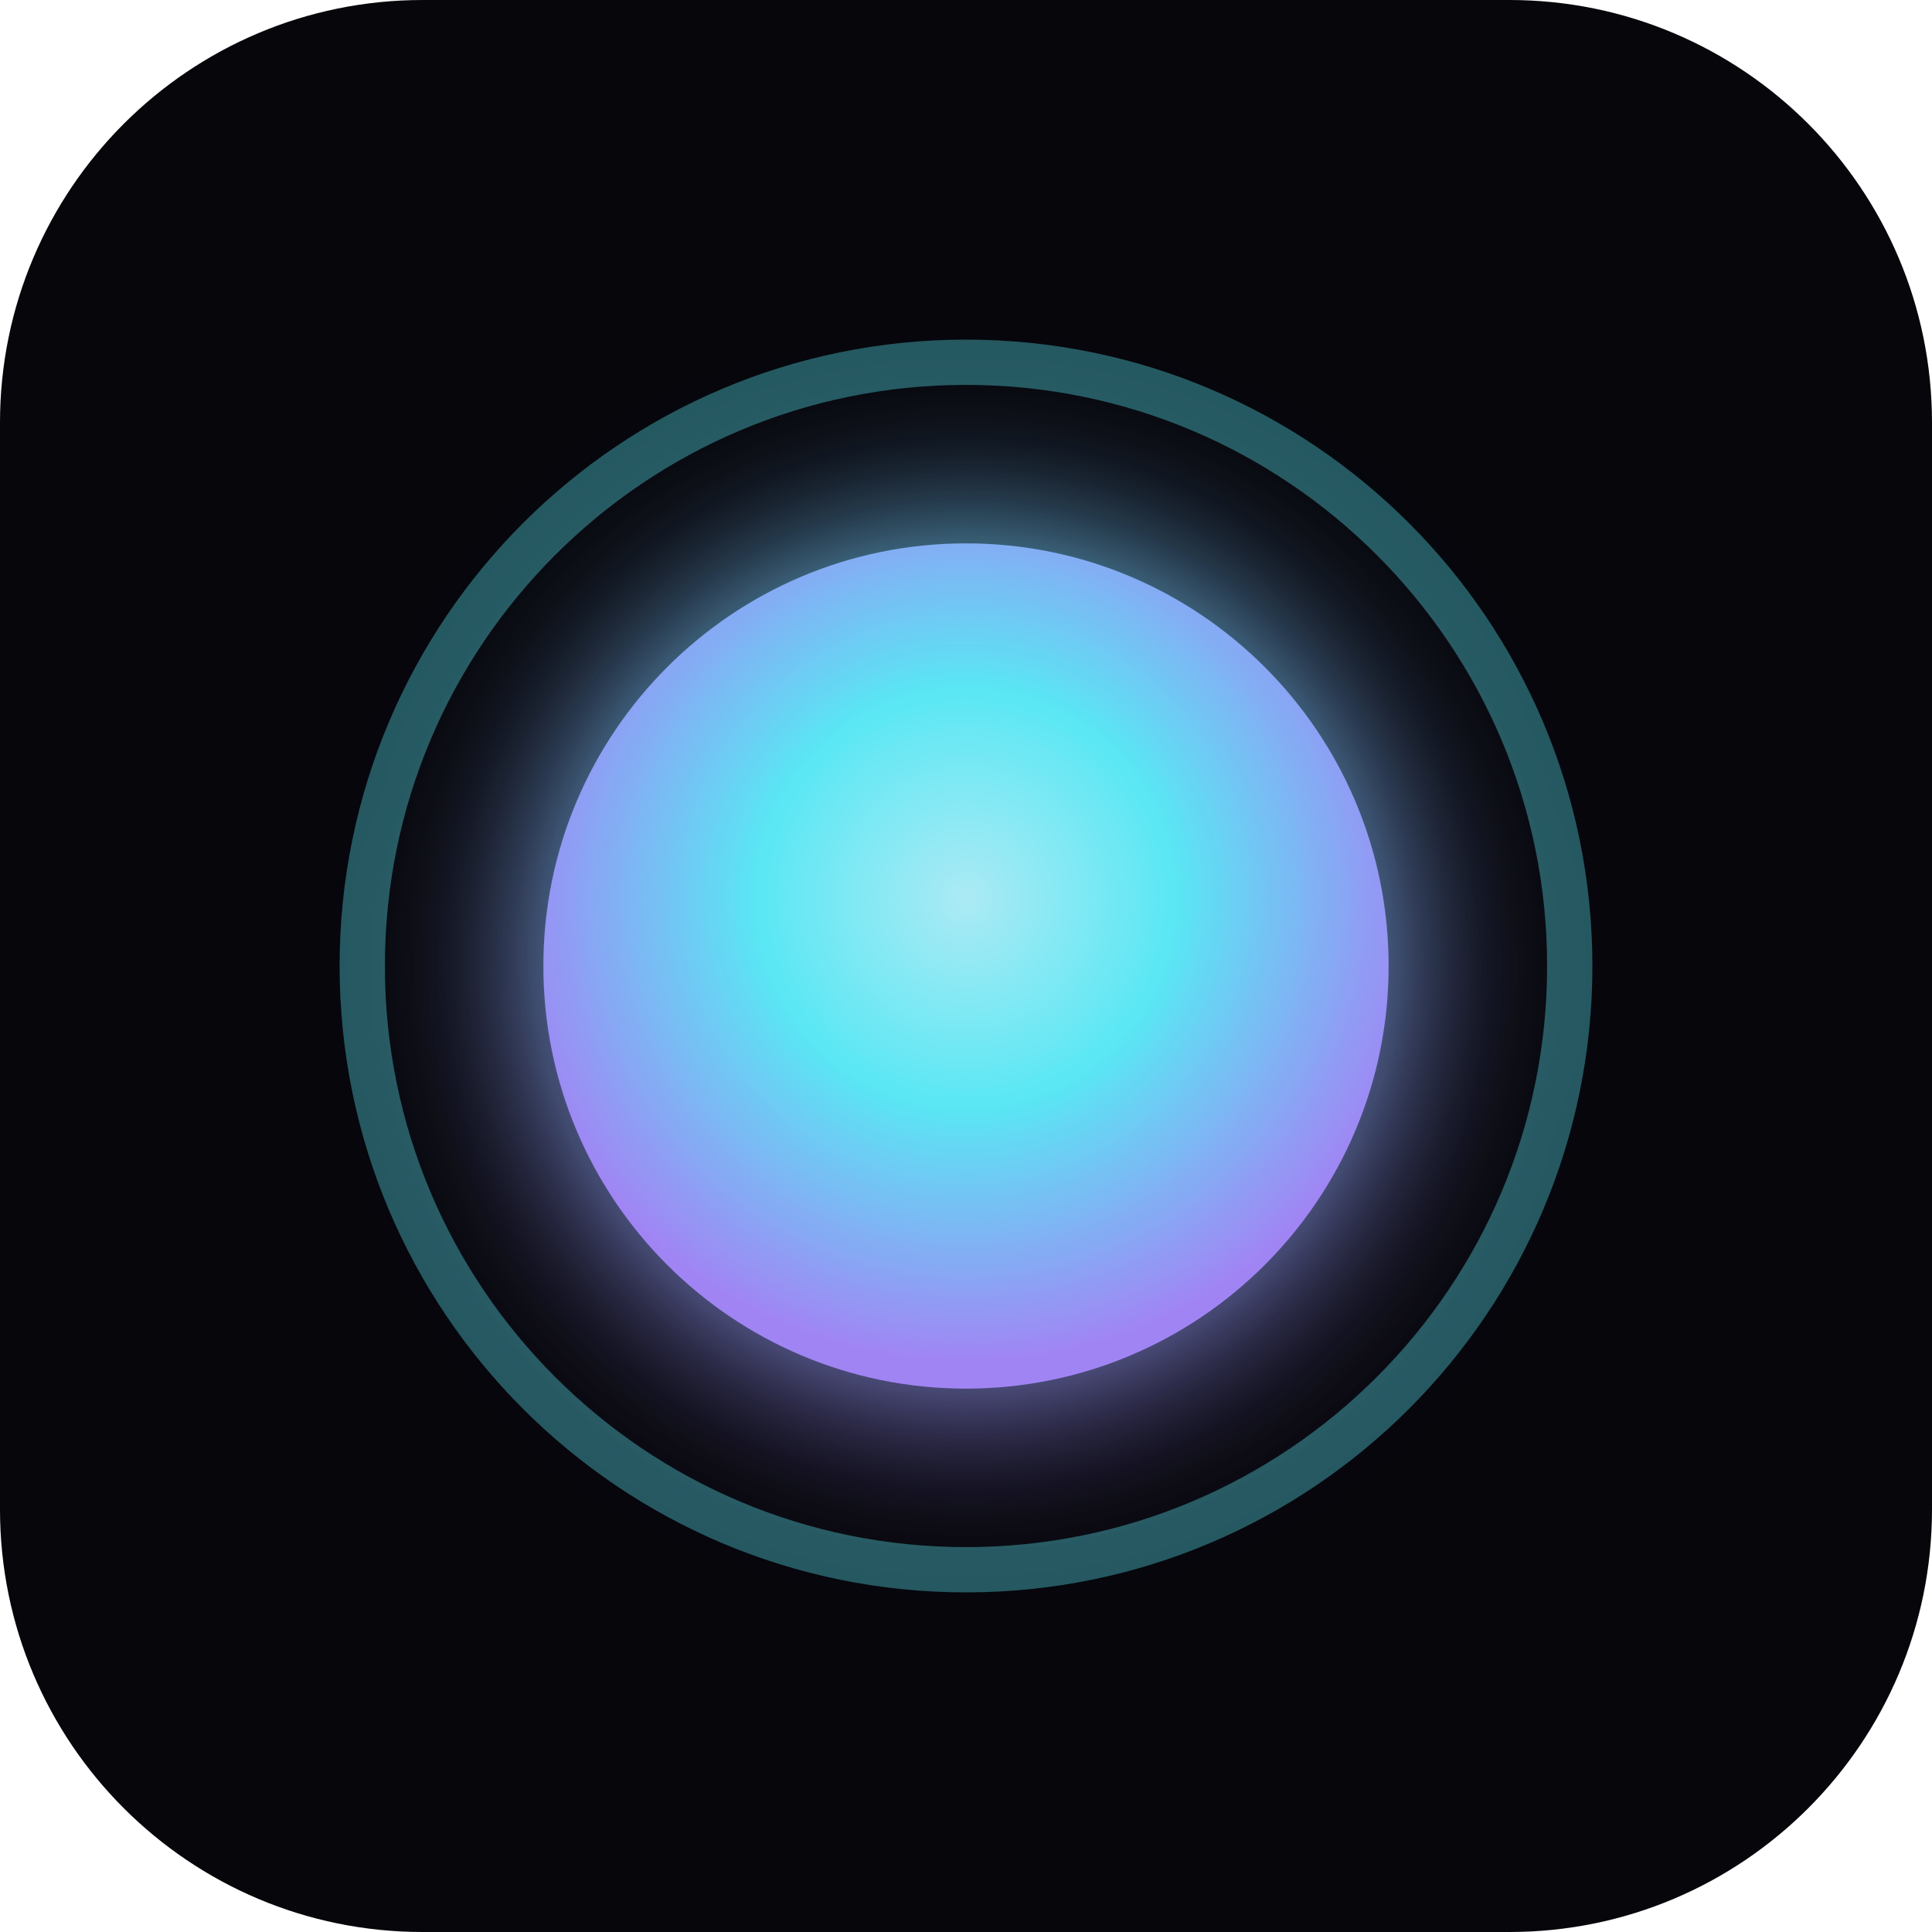
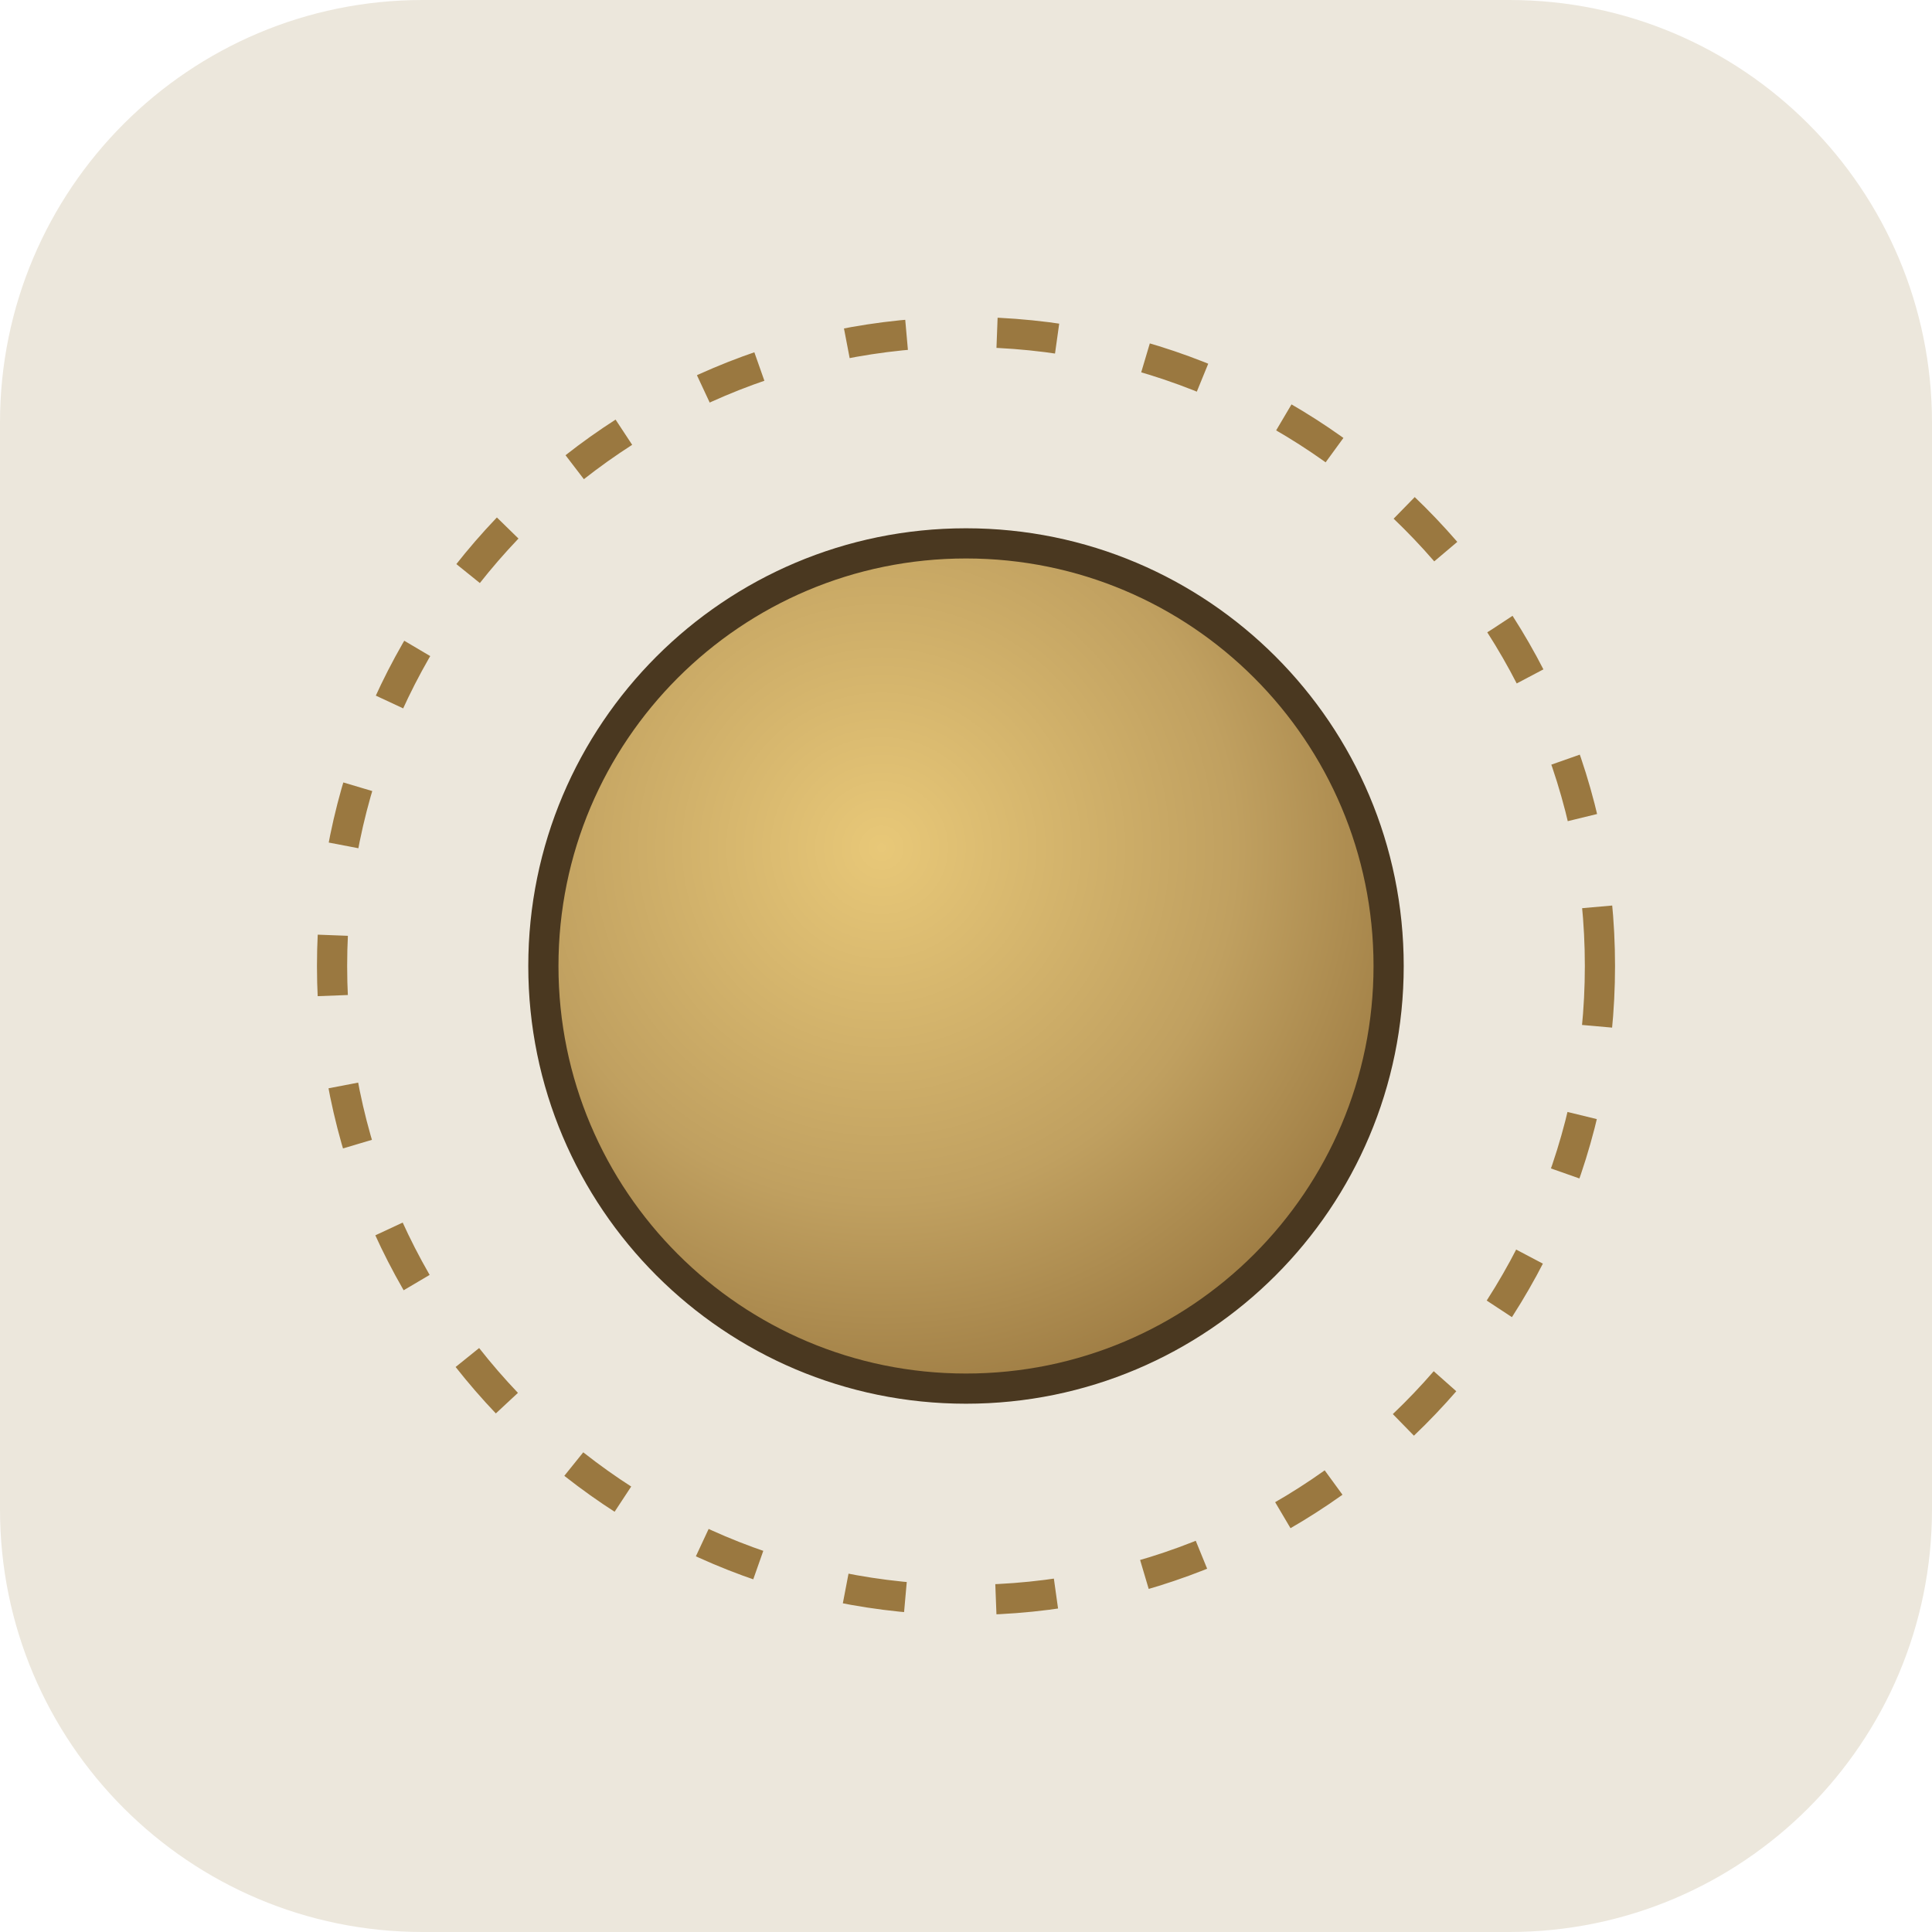
<svg xmlns="http://www.w3.org/2000/svg" width="64" height="64" viewBox="0 0 64 64" fill="none">
  <defs>
-     <radialGradient id="orb" cx="50%" cy="42%" r="55%">
-       <stop offset="0%" stop-color="#b4f6ff" />
-       <stop offset="45%" stop-color="#5ef2ff" />
-       <stop offset="100%" stop-color="#a98bff" />
+     <radialGradient id="orb" cx="40%" cy="36%" r="70%">
+       <stop offset="0%" stop-color="#e8c878" />
+       <stop offset="60%" stop-color="#c0a060" />
+       <stop offset="100%" stop-color="#9a7840" />
    </radialGradient>
-     <filter id="glow" x="-50%" y="-50%" width="200%" height="200%">
-       <feGaussianBlur stdDeviation="3" result="b" />
-       <feMerge>
-         <feMergeNode in="b" />
-         <feMergeNode in="SourceGraphic" />
-       </feMerge>
-     </filter>
  </defs>
-   <rect width="64" height="64" rx="14" fill="#06060b" />
-   <circle cx="32" cy="32" r="14" fill="url(#orb)" filter="url(#glow)" opacity="0.95" />
-   <circle cx="32" cy="32" r="20" fill="none" stroke="#5ef2ff" stroke-width="1.5" opacity="0.35" />
+   <rect width="64" height="64" rx="14" fill="#ece7dc" />
+   <circle cx="32" cy="32" r="14" fill="url(#orb)" stroke="#4a3820" stroke-width="1" />
+   <circle cx="32" cy="32" r="21" fill="none" stroke="#9a7840" stroke-width="1" stroke-dasharray="2 3" />
</svg>
